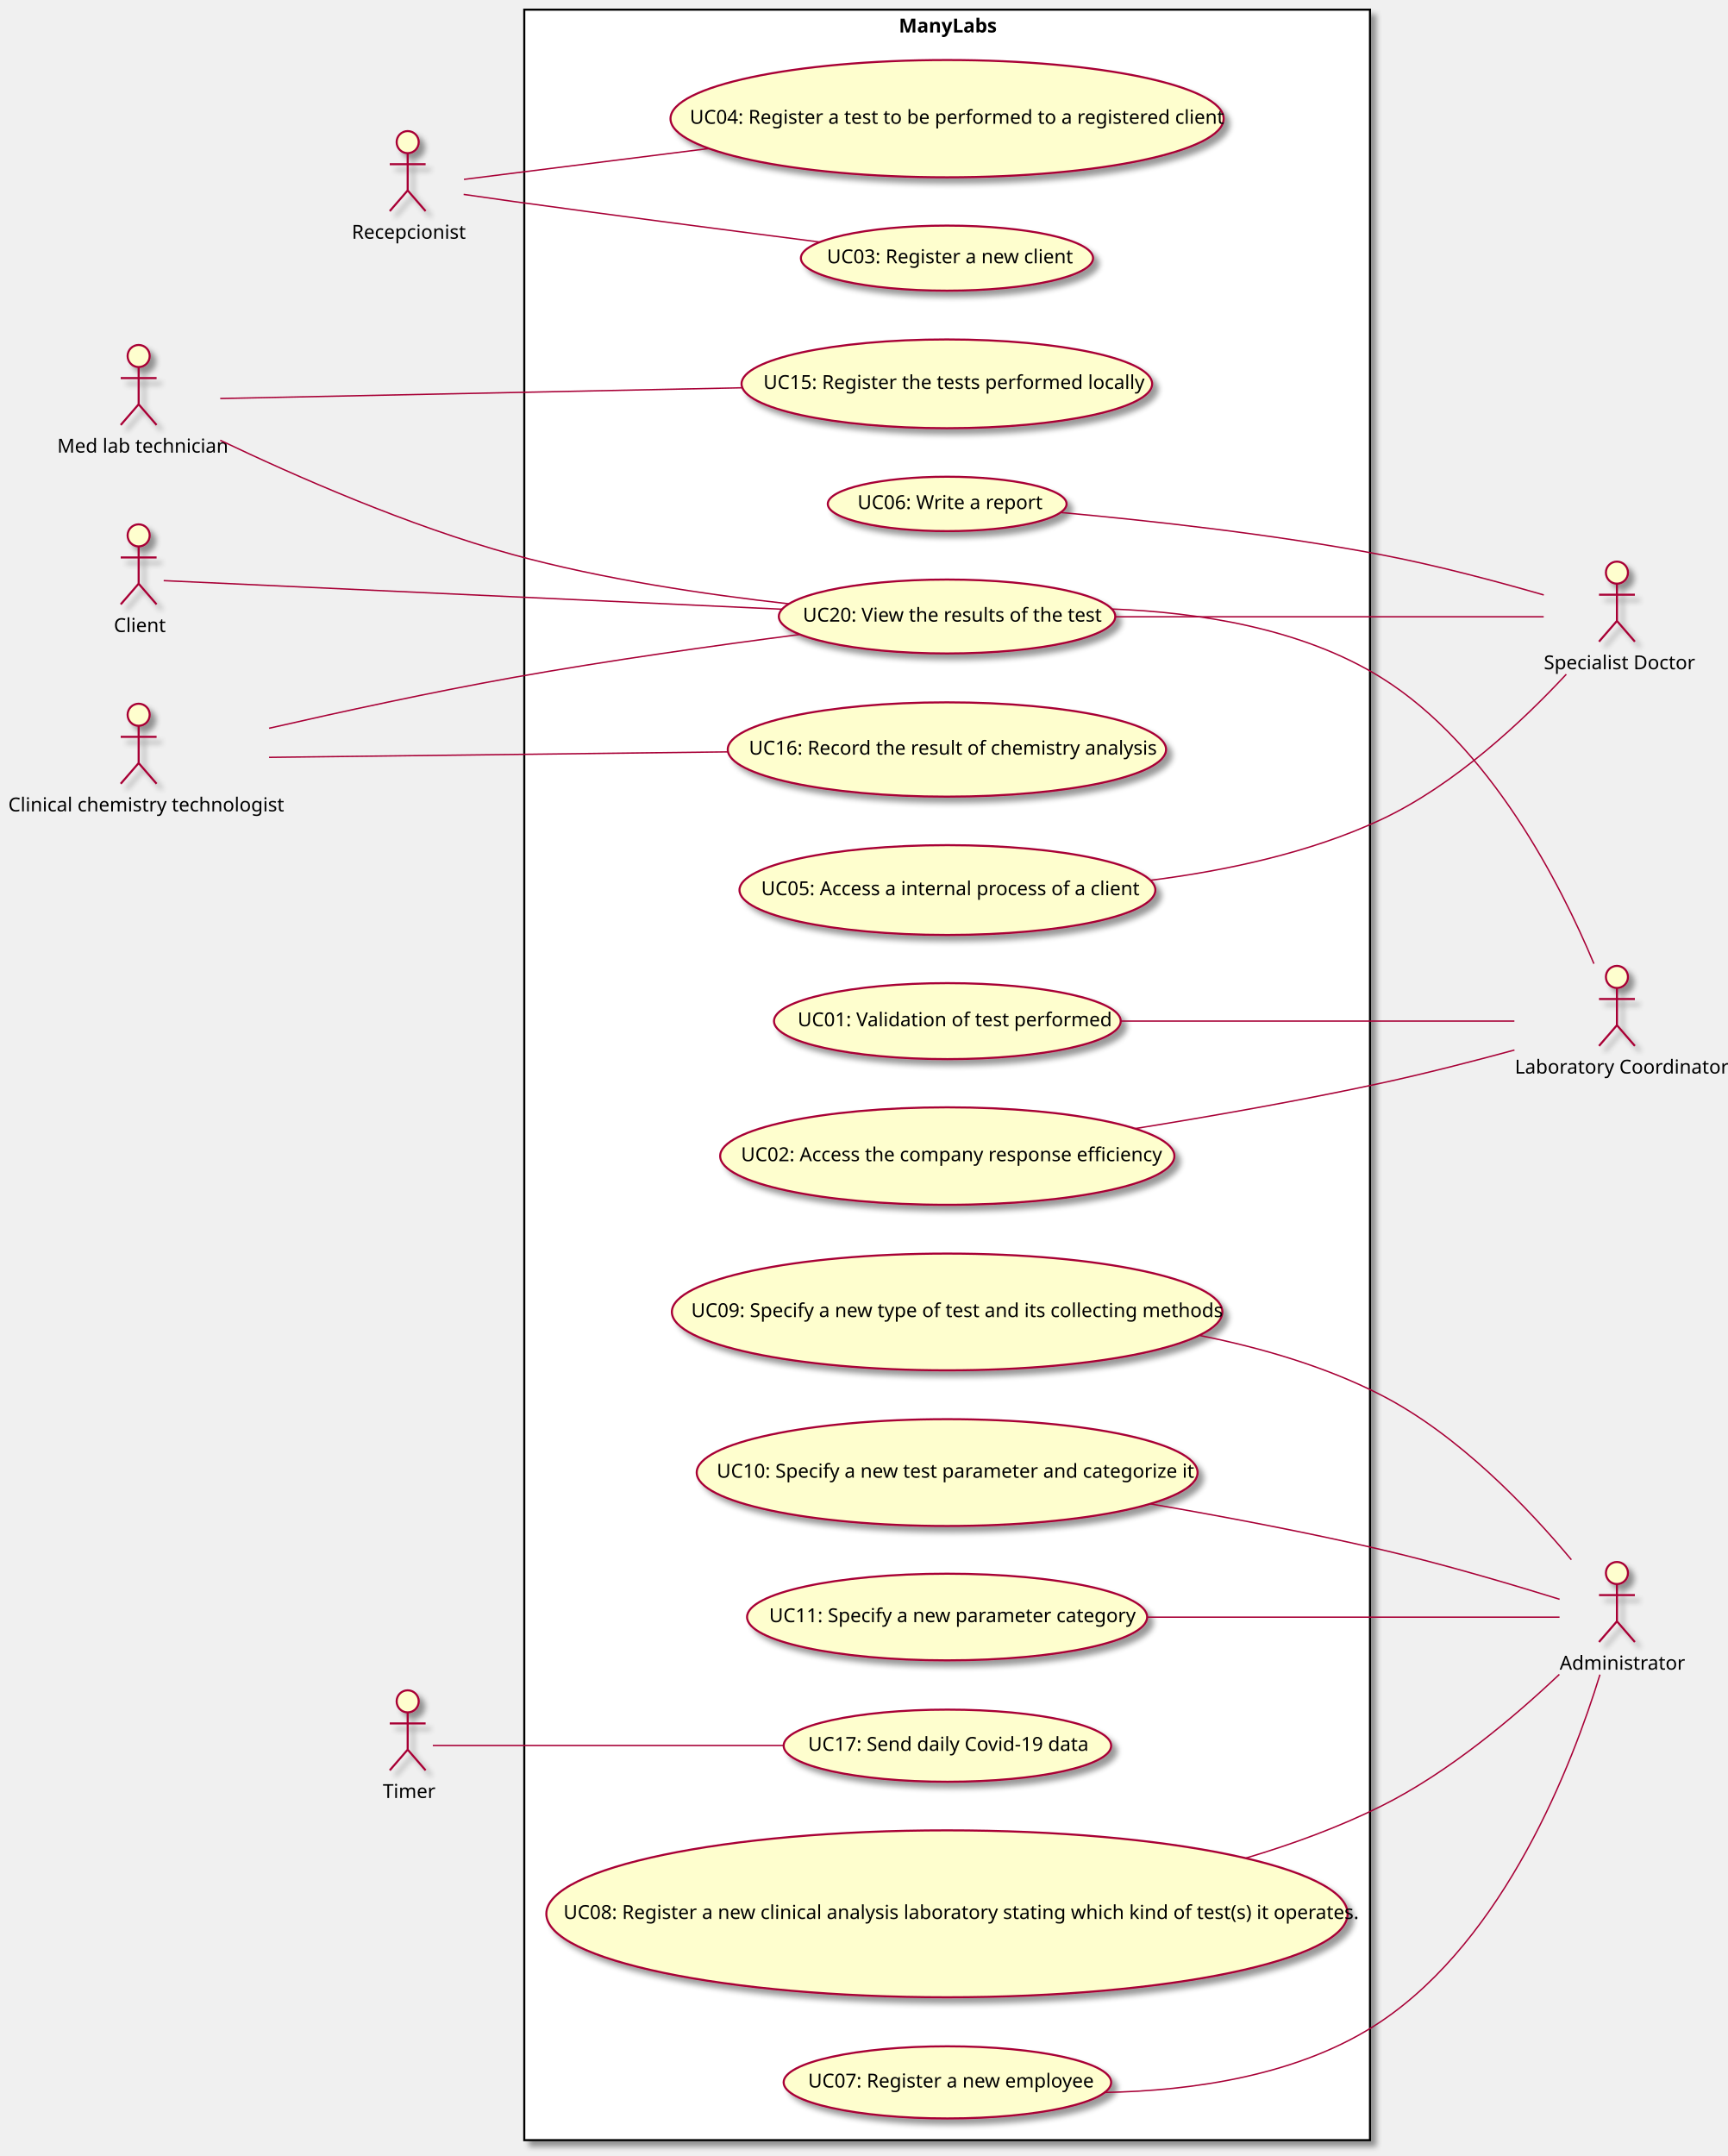
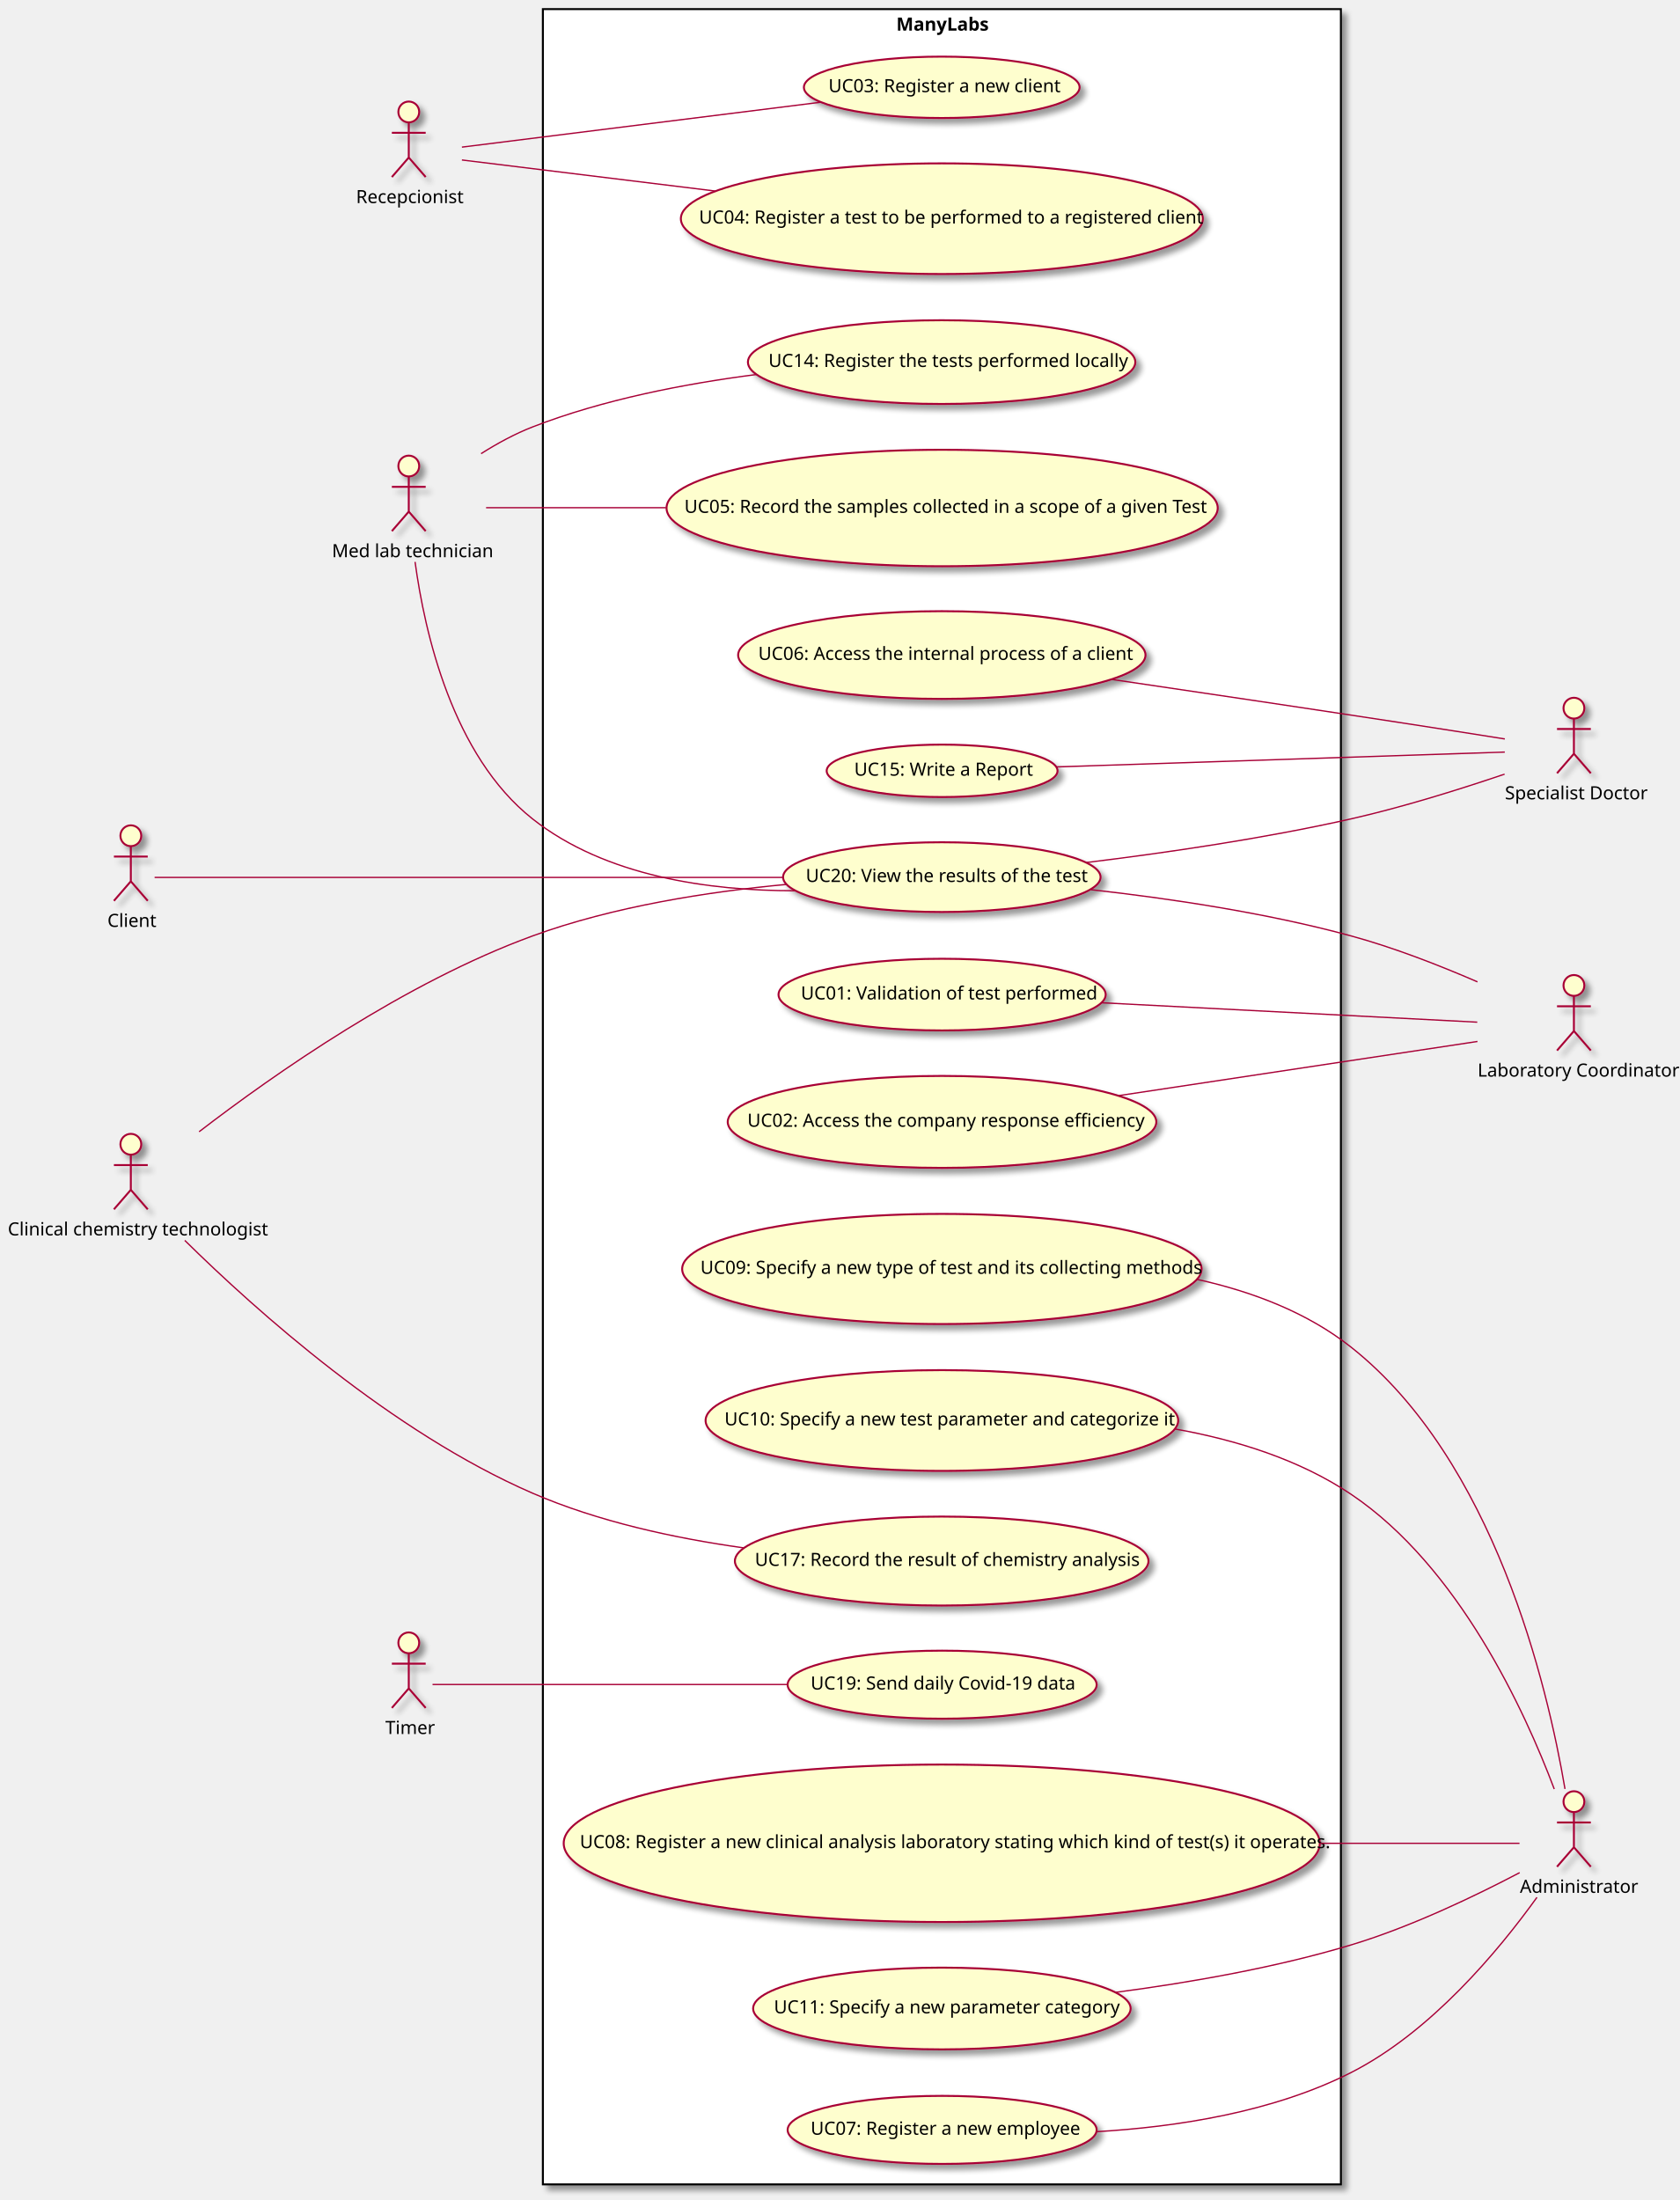
- <svg xmlns="http://www.w3.org/2000/svg" contentScriptType="application/ecmascript" contentStyleType="text/css" height="1250.4px" preserveAspectRatio="none" style="width:1002px;height:1250px;" version="1.1" viewBox="0 0 1002 1250" width="1002.4px" zoomAndPan="magnify">
+ <svg xmlns="http://www.w3.org/2000/svg" contentScriptType="application/ecmascript" contentStyleType="text/css" height="2535px" preserveAspectRatio="none" style="width:1935px;height:2535px;" version="1.1" viewBox="0 0 1935 2535" width="1935px" zoomAndPan="magnify">
  <defs>
-     <filter height="300%" id="fi49cd61fkfuq" width="300%" x="-1" y="-1">
-       <feGaussianBlur result="blurOut" stdDeviation="1.6" />
+     <filter height="300%" id="fw7t6ph9vjmr3" width="300%" x="-1" y="-1">
+       <feGaussianBlur result="blurOut" stdDeviation="3.0" />
      <feColorMatrix in="blurOut" result="blurOut2" type="matrix" values="0 0 0 0 0 0 0 0 0 0 0 0 0 0 0 0 0 0 .4 0" />
-       <feOffset dx="3.2" dy="3.2" in="blurOut2" result="blurOut3" />
+       <feOffset dx="6.0" dy="6.0" in="blurOut2" result="blurOut3" />
      <feBlend in="SourceGraphic" in2="blurOut3" mode="normal" />
    </filter>
  </defs>
  <g>
-     <rect fill="#FFFFFF" filter="url(#fi49cd61fkfuq)" height="1235.2" style="stroke:#000000;stroke-width:1.2;" width="490.4" x="304" y="5.6" />
-     <text fill="#000000" font-family="sans-serif" font-size="11.2" font-weight="bold" lengthAdjust="spacing" textLength="56" x="521.2" y="18.827">ManyLabs</text>
-     <ellipse cx="549.115" cy="149.663" fill="#FEFECE" filter="url(#fi49cd61fkfuq)" rx="84.715" ry="18.863" style="stroke:#A80036;stroke-width:1.2;" />
-     <text fill="#000000" font-family="sans-serif" font-size="11.2" lengthAdjust="spacing" textLength="139.2" x="479.515" y="152.646">UC03: Register a new client</text>
-     <ellipse cx="549.157" cy="357.432" fill="#FEFECE" filter="url(#fi49cd61fkfuq)" rx="97.557" ry="21.431" style="stroke:#A80036;stroke-width:1.2;" />
-     <text fill="#000000" font-family="sans-serif" font-size="11.2" lengthAdjust="spacing" textLength="167.2" x="465.557" y="360.414">UC20: View the results of the test</text>
-     <ellipse cx="549.176" cy="68.795" fill="#FEFECE" filter="url(#fi49cd61fkfuq)" rx="160.376" ry="33.995" style="stroke:#A80036;stroke-width:1.2;" />
-     <text fill="#000000" font-family="sans-serif" font-size="11.2" lengthAdjust="spacing" textLength="298.4" x="399.976" y="71.778">UC04: Register a test to be performed to a registered client</text>
-     <ellipse cx="549.044" cy="222.529" fill="#FEFECE" filter="url(#fi49cd61fkfuq)" rx="119.044" ry="25.729" style="stroke:#A80036;stroke-width:1.2;" />
-     <text fill="#000000" font-family="sans-serif" font-size="11.2" lengthAdjust="spacing" textLength="212.8" x="442.644" y="225.512">UC15: Register the tests performed locally</text>
-     <ellipse cx="549.078" cy="434.536" fill="#FEFECE" filter="url(#fi49cd61fkfuq)" rx="127.078" ry="27.335" style="stroke:#A80036;stroke-width:1.2;" />
-     <text fill="#000000" font-family="sans-serif" font-size="11.2" lengthAdjust="spacing" textLength="229.6" x="434.278" y="437.518">UC16: Record the result of chemistry analysis</text>
-     <ellipse cx="549.196" cy="760.639" fill="#FEFECE" filter="url(#fi49cd61fkfuq)" rx="159.596" ry="33.839" style="stroke:#A80036;stroke-width:1.2;" />
-     <text fill="#000000" font-family="sans-serif" font-size="11.2" lengthAdjust="spacing" textLength="296.8" x="400.796" y="763.622">UC09: Specify a new type of test and its collecting methods</text>
-     <ellipse cx="549.211" cy="853.762" fill="#FEFECE" filter="url(#fi49cd61fkfuq)" rx="145.211" ry="30.962" style="stroke:#A80036;stroke-width:1.2;" />
-     <text fill="#000000" font-family="sans-serif" font-size="11.2" lengthAdjust="spacing" textLength="267.2" x="415.611" y="856.745">UC10: Specify a new test parameter and categorize it</text>
-     <ellipse cx="549.197" cy="937.519" fill="#FEFECE" filter="url(#fi49cd61fkfuq)" rx="115.997" ry="25.119" style="stroke:#A80036;stroke-width:1.2;" />
-     <text fill="#000000" font-family="sans-serif" font-size="11.2" lengthAdjust="spacing" textLength="206.4" x="445.997" y="940.502">UC11: Specify a new parameter category</text>
-     <ellipse cx="549.233" cy="292.166" fill="#FEFECE" filter="url(#fi49cd61fkfuq)" rx="69.233" ry="15.767" style="stroke:#A80036;stroke-width:1.2;" />
-     <text fill="#000000" font-family="sans-serif" font-size="11.2" lengthAdjust="spacing" textLength="104" x="497.233" y="295.149">UC06: Write a report</text>
-     <ellipse cx="549.337" cy="592.028" fill="#FEFECE" filter="url(#fi49cd61fkfuq)" rx="100.537" ry="22.027" style="stroke:#A80036;stroke-width:1.2;" />
-     <text fill="#000000" font-family="sans-serif" font-size="11.2" lengthAdjust="spacing" textLength="173.6" x="462.537" y="595.01">UC01: Validation of test performed</text>
-     <ellipse cx="549.289" cy="670.258" fill="#FEFECE" filter="url(#fi49cd61fkfuq)" rx="131.689" ry="28.258" style="stroke:#A80036;stroke-width:1.2;" />
-     <text fill="#000000" font-family="sans-serif" font-size="11.2" lengthAdjust="spacing" textLength="239.2" x="429.689" y="673.241">UC02: Access the company response efficiency</text>
-     <ellipse cx="549.37" cy="516.034" fill="#FEFECE" filter="url(#fi49cd61fkfuq)" rx="120.57" ry="26.034" style="stroke:#A80036;stroke-width:1.2;" />
-     <text fill="#000000" font-family="sans-serif" font-size="11.2" lengthAdjust="spacing" textLength="216" x="441.37" y="519.017">UC05: Access a internal process of a client</text>
-     <ellipse cx="549.362" cy="1012.112" fill="#FEFECE" filter="url(#fi49cd61fkfuq)" rx="94.962" ry="20.912" style="stroke:#A80036;stroke-width:1.2;" />
-     <text fill="#000000" font-family="sans-serif" font-size="11.2" lengthAdjust="spacing" textLength="161.6" x="468.562" y="1015.095">UC17: Send daily Covid-19 data</text>
-     <ellipse cx="549.362" cy="1207.312" fill="#FEFECE" filter="url(#fi49cd61fkfuq)" rx="94.962" ry="20.912" style="stroke:#A80036;stroke-width:1.2;" />
-     <text fill="#000000" font-family="sans-serif" font-size="11.2" lengthAdjust="spacing" textLength="161.6" x="468.562" y="1210.295">UC07: Register a new employee</text>
-     <ellipse cx="549.114" cy="1109.583" fill="#FEFECE" filter="url(#fi49cd61fkfuq)" rx="232.314" ry="48.383" style="stroke:#A80036;stroke-width:1.2;" />
-     <text fill="#000000" font-family="sans-serif" font-size="11.2" lengthAdjust="spacing" textLength="444.8" x="326.714" y="1112.565">UC08: Register a new clinical analysis laboratory stating which kind of test(s) it operates.</text>
-     <ellipse cx="937.6" cy="912" fill="#FEFECE" filter="url(#fi49cd61fkfuq)" rx="6.4" ry="6.4" style="stroke:#A80036;stroke-width:1.2;" />
-     <path d="M937.6,918.4 L937.6,940 M927.2,924.8 L948,924.8 M937.6,940 L927.2,952 M937.6,940 L948,952 " fill="none" filter="url(#fi49cd61fkfuq)" style="stroke:#A80036;stroke-width:1.2;" />
-     <text fill="#000000" font-family="sans-serif" font-size="11.2" lengthAdjust="spacing" textLength="66.4" x="904.4" y="968.027">Administrator</text>
-     <ellipse cx="236.4" cy="82.4" fill="#FEFECE" filter="url(#fi49cd61fkfuq)" rx="6.4" ry="6.4" style="stroke:#A80036;stroke-width:1.2;" />
-     <path d="M236.4,88.8 L236.4,110.4 M226,95.2 L246.8,95.2 M236.4,110.4 L226,122.4 M236.4,110.4 L246.8,122.4 " fill="none" filter="url(#fi49cd61fkfuq)" style="stroke:#A80036;stroke-width:1.2;" />
-     <text fill="#000000" font-family="sans-serif" font-size="11.2" lengthAdjust="spacing" textLength="64.8" x="204" y="138.427">Recepcionist</text>
-     <ellipse cx="80.4" cy="206.4" fill="#FEFECE" filter="url(#fi49cd61fkfuq)" rx="6.4" ry="6.4" style="stroke:#A80036;stroke-width:1.2;" />
-     <path d="M80.4,212.8 L80.4,234.4 M70,219.2 L90.8,219.2 M80.4,234.4 L70,246.4 M80.4,234.4 L90.8,246.4 " fill="none" filter="url(#fi49cd61fkfuq)" style="stroke:#A80036;stroke-width:1.2;" />
-     <text fill="#000000" font-family="sans-serif" font-size="11.2" lengthAdjust="spacing" textLength="94.4" x="33.2" y="262.427">Med lab technician</text>
-     <ellipse cx="80.4" cy="414.4" fill="#FEFECE" filter="url(#fi49cd61fkfuq)" rx="6.4" ry="6.4" style="stroke:#A80036;stroke-width:1.2;" />
-     <path d="M80.4,420.8 L80.4,442.4 M70,427.2 L90.8,427.2 M80.4,442.4 L70,454.4 M80.4,442.4 L90.8,454.4 " fill="none" filter="url(#fi49cd61fkfuq)" style="stroke:#A80036;stroke-width:1.2;" />
-     <text fill="#000000" font-family="sans-serif" font-size="11.2" lengthAdjust="spacing" textLength="151.2" x="4.8" y="470.427">Clinical chemistry technologist</text>
-     <ellipse cx="937.6" cy="332" fill="#FEFECE" filter="url(#fi49cd61fkfuq)" rx="6.4" ry="6.4" style="stroke:#A80036;stroke-width:1.2;" />
-     <path d="M937.6,338.4 L937.6,360 M927.2,344.8 L948,344.8 M937.6,360 L927.2,372 M937.6,360 L948,372 " fill="none" filter="url(#fi49cd61fkfuq)" style="stroke:#A80036;stroke-width:1.2;" />
-     <text fill="#000000" font-family="sans-serif" font-size="11.2" lengthAdjust="spacing" textLength="84.8" x="895.2" y="388.027">Specialist Doctor</text>
-     <ellipse cx="937.6" cy="566.4" fill="#FEFECE" filter="url(#fi49cd61fkfuq)" rx="6.4" ry="6.4" style="stroke:#A80036;stroke-width:1.2;" />
-     <path d="M937.6,572.8 L937.6,594.4 M927.2,579.2 L948,579.2 M937.6,594.4 L927.2,606.4 M937.6,594.4 L948,606.4 " fill="none" filter="url(#fi49cd61fkfuq)" style="stroke:#A80036;stroke-width:1.2;" />
-     <text fill="#000000" font-family="sans-serif" font-size="11.2" lengthAdjust="spacing" textLength="118.4" x="878.4" y="622.427">Laboratory Coordinator</text>
-     <ellipse cx="236.4" cy="986.4" fill="#FEFECE" filter="url(#fi49cd61fkfuq)" rx="6.4" ry="6.4" style="stroke:#A80036;stroke-width:1.2;" />
-     <path d="M236.4,992.8 L236.4,1014.4 M226,999.2 L246.8,999.2 M236.4,1014.4 L226,1026.4 M236.4,1014.4 L246.8,1026.4 " fill="none" filter="url(#fi49cd61fkfuq)" style="stroke:#A80036;stroke-width:1.2;" />
-     <text fill="#000000" font-family="sans-serif" font-size="11.2" lengthAdjust="spacing" textLength="28.8" x="222" y="1042.427">Timer</text>
-     <ellipse cx="80.4" cy="310.4" fill="#FEFECE" filter="url(#fi49cd61fkfuq)" rx="6.4" ry="6.4" style="stroke:#A80036;stroke-width:1.2;" />
-     <path d="M80.4,316.8 L80.4,338.4 M70,323.2 L90.8,323.2 M80.4,338.4 L70,350.4 M80.4,338.4 L90.8,350.4 " fill="none" filter="url(#fi49cd61fkfuq)" style="stroke:#A80036;stroke-width:1.2;" />
-     <text fill="#000000" font-family="sans-serif" font-size="11.2" lengthAdjust="spacing" textLength="28.8" x="66" y="366.427">Client</text>
-     <path d="M268.848,112.704 C278.112,114.048 288.256,115.512 297.6,116.8 C357.408,125.064 425.328,133.92 475.384,140.336 " fill="none" id="Recp-UC03" style="stroke:#A80036;stroke-width:0.8;" />
-     <path d="M269.04,103.992 C302.736,99.744 358.216,92.76 410.888,86.12 " fill="none" id="Recp-UC04" style="stroke:#A80036;stroke-width:0.8;" />
-     <path d="M94.928,336.632 C147.192,339.048 336.656,347.808 453.512,353.216 " fill="none" id="Client-UC20" style="stroke:#A80036;stroke-width:0.8;" />
-     <path d="M127.704,231.048 C197.696,229.608 332.36,226.84 430.528,224.824 " fill="none" id="MedLab-UC15" style="stroke:#A80036;stroke-width:0.8;" />
-     <path d="M127.704,255.256 C170.736,275.792 237.008,304.992 297.6,321.6 C349.672,335.872 409.472,344.736 457.616,350.096 " fill="none" id="MedLab-UC20" style="stroke:#A80036;stroke-width:0.8;" />
-     <path d="M156.032,422.224 C197.584,412.72 250.288,401.264 297.6,392.8 C352.568,382.96 414.72,374.224 463.4,367.912 " fill="none" id="ClinTec-UC20" style="stroke:#A80036;stroke-width:0.8;" />
-     <path d="M156.008,439.104 C227.608,438.248 337,436.936 422.112,435.912 " fill="none" id="ClinTec-UC16" style="stroke:#A80036;stroke-width:0.8;" />
-     <path d="M640.08,1213.168 C691.16,1212.248 754.016,1203.48 800.8,1172 C872.816,1123.544 911.672,1023.184 927.752,970.904 " fill="none" id="UC07-Adm" style="stroke:#A80036;stroke-width:0.8;" />
-     <path d="M722.536,1077.24 C749.44,1069.216 776.392,1059.328 800.8,1047.2 C840.04,1027.704 878.312,995.296 904.208,970.768 " fill="none" id="UC08-Adm" style="stroke:#A80036;stroke-width:0.8;" />
-     <path d="M695.912,774.328 C731.544,781.464 768.648,792.32 800.8,808.8 C845.8,831.864 886.312,874.432 911.184,904.296 " fill="none" id="UC09-Adm" style="stroke:#A80036;stroke-width:0.8;" />
-     <path d="M665.264,937.6 C747.424,937.6 852.2,937.6 904.312,937.6 " fill="none" id="UC11-Adm" style="stroke:#A80036;stroke-width:0.8;" />
-     <path d="M666.64,871.848 C709.072,879.16 757.288,888.272 800.8,898.4 C836.576,906.728 876.952,918.696 904.352,927.216 " fill="none" id="UC10-Adm" style="stroke:#A80036;stroke-width:0.8;" />
-     <path d="M666.928,510.392 C710.52,504.896 759.432,494.528 800.8,475.2 C843.36,455.312 882.88,418.168 908.232,390.92 " fill="none" id="UC05-Doc" style="stroke:#A80036;stroke-width:0.8;" />
-     <path d="M614.816,297.112 C665.68,301.736 738.136,309.672 800.8,321.6 C832.832,327.696 868.44,337.224 895.184,344.952 " fill="none" id="UC06-Doc" style="stroke:#A80036;stroke-width:0.8;" />
-     <path d="M646.856,357.6 C726.744,357.6 836.192,357.6 895.136,357.6 " fill="none" id="UC20-Doc" style="stroke:#A80036;stroke-width:0.8;" />
-     <path d="M649.608,592 C722.024,592 817.584,592 878.128,592 " fill="none" id="UC01-LabCod" style="stroke:#A80036;stroke-width:0.8;" />
-     <path d="M658.12,654.336 C702.504,647.168 754.296,638.064 800.8,628 C826.344,622.472 854.296,615.28 878.176,608.776 " fill="none" id="UC02-LabCod" style="stroke:#A80036;stroke-width:0.8;" />
-     <path d="M644.936,353.112 C694.672,354.96 754.664,364.16 800.8,392.8 C864.128,432.112 905.136,513.064 924.256,558.744 " fill="none" id="UC20-LabCod" style="stroke:#A80036;stroke-width:0.8;" />
-     <path d="M250.976,1012 C286.024,1012 381.032,1012 454.328,1012 " fill="none" id="Timer-UC17" style="stroke:#A80036;stroke-width:0.8;" />
+     <rect fill="#FFFFFF" filter="url(#fw7t6ph9vjmr3)" height="2506.5" style="stroke:#000000;stroke-width:2.25;" width="919.5" x="625.5" y="10.5" />
+     <text fill="#000000" font-family="sans-serif" font-size="21" font-weight="bold" lengthAdjust="spacing" textLength="105" x="1032.75" y="35.3">ManyLabs</text>
+     <ellipse cx="1085.09" cy="100.618" fill="#FEFECE" filter="url(#fw7t6ph9vjmr3)" rx="158.84" ry="35.368" style="stroke:#A80036;stroke-width:2.25;" />
+     <text fill="#000000" font-family="sans-serif" font-size="21" lengthAdjust="spacing" textLength="261" x="954.59" y="106.211">UC03: Register a new client</text>
+     <ellipse cx="1085.17" cy="1010.684" fill="#FEFECE" filter="url(#fw7t6ph9vjmr3)" rx="182.92" ry="40.184" style="stroke:#A80036;stroke-width:2.25;" />
+     <text fill="#000000" font-family="sans-serif" font-size="21" lengthAdjust="spacing" textLength="313.5" x="928.42" y="1016.277">UC20: View the results of the test</text>
+     <ellipse cx="1085.205" cy="251.991" fill="#FEFECE" filter="url(#fw7t6ph9vjmr3)" rx="300.705" ry="63.741" style="stroke:#A80036;stroke-width:2.25;" />
+     <text fill="#000000" font-family="sans-serif" font-size="21" lengthAdjust="spacing" textLength="559.5" x="805.455" y="257.584">UC04: Register a test to be performed to a registered client</text>
+     <ellipse cx="1084.957" cy="417.241" fill="#FEFECE" filter="url(#fw7t6ph9vjmr3)" rx="223.207" ry="48.242" style="stroke:#A80036;stroke-width:2.25;" />
+     <text fill="#000000" font-family="sans-serif" font-size="21" lengthAdjust="spacing" textLength="399" x="885.457" y="422.834">UC14: Register the tests performed locally</text>
+     <ellipse cx="1085.021" cy="1798.754" fill="#FEFECE" filter="url(#fw7t6ph9vjmr3)" rx="238.271" ry="51.254" style="stroke:#A80036;stroke-width:2.25;" />
+     <text fill="#000000" font-family="sans-serif" font-size="21" lengthAdjust="spacing" textLength="430.5" x="869.771" y="1804.347">UC17: Record the result of chemistry analysis</text>
+     <ellipse cx="1085.243" cy="1462.198" fill="#FEFECE" filter="url(#fw7t6ph9vjmr3)" rx="299.243" ry="63.449" style="stroke:#A80036;stroke-width:2.25;" />
+     <text fill="#000000" font-family="sans-serif" font-size="21" lengthAdjust="spacing" textLength="556.5" x="806.993" y="1467.791">UC09: Specify a new type of test and its collecting methods</text>
+     <ellipse cx="1085.27" cy="1636.804" fill="#FEFECE" filter="url(#fw7t6ph9vjmr3)" rx="272.27" ry="58.054" style="stroke:#A80036;stroke-width:2.25;" />
+     <text fill="#000000" font-family="sans-serif" font-size="21" lengthAdjust="spacing" textLength="501" x="834.77" y="1642.397">UC10: Specify a new test parameter and categorize it</text>
+     <ellipse cx="1085.245" cy="2314.349" fill="#FEFECE" filter="url(#fw7t6ph9vjmr3)" rx="217.495" ry="47.099" style="stroke:#A80036;stroke-width:2.25;" />
+     <text fill="#000000" font-family="sans-serif" font-size="21" lengthAdjust="spacing" textLength="387" x="891.745" y="2319.942">UC11: Specify a new parameter category</text>
+     <ellipse cx="1085.176" cy="754.785" fill="#FEFECE" filter="url(#fw7t6ph9vjmr3)" rx="234.676" ry="50.535" style="stroke:#A80036;stroke-width:2.25;" />
+     <text fill="#000000" font-family="sans-serif" font-size="21" lengthAdjust="spacing" textLength="423" x="873.676" y="760.378">UC06: Access the internal process of a client</text>
+     <ellipse cx="1085.507" cy="1146.052" fill="#FEFECE" filter="url(#fw7t6ph9vjmr3)" rx="188.507" ry="41.301" style="stroke:#A80036;stroke-width:2.25;" />
+     <text fill="#000000" font-family="sans-serif" font-size="21" lengthAdjust="spacing" textLength="325.5" x="922.757" y="1151.644">UC01: Validation of test performed</text>
+     <ellipse cx="1085.417" cy="1292.734" fill="#FEFECE" filter="url(#fw7t6ph9vjmr3)" rx="246.917" ry="52.983" style="stroke:#A80036;stroke-width:2.25;" />
+     <text fill="#000000" font-family="sans-serif" font-size="21" lengthAdjust="spacing" textLength="448.5" x="861.167" y="1298.326">UC02: Access the company response efficiency</text>
+     <ellipse cx="1085.544" cy="585.359" fill="#FEFECE" filter="url(#fw7t6ph9vjmr3)" rx="317.544" ry="67.109" style="stroke:#A80036;stroke-width:2.25;" />
+     <text fill="#000000" font-family="sans-serif" font-size="21" lengthAdjust="spacing" textLength="594" x="788.544" y="590.952">UC05: Record the samples collected in a scope of a given Test</text>
+     <ellipse cx="1085.554" cy="1941.211" fill="#FEFECE" filter="url(#fw7t6ph9vjmr3)" rx="178.054" ry="39.211" style="stroke:#A80036;stroke-width:2.25;" />
+     <text fill="#000000" font-family="sans-serif" font-size="21" lengthAdjust="spacing" textLength="303" x="934.054" y="1946.803">UC19: Send daily Covid-19 data</text>
+     <ellipse cx="1085.554" cy="2454.211" fill="#FEFECE" filter="url(#fw7t6ph9vjmr3)" rx="178.054" ry="39.211" style="stroke:#A80036;stroke-width:2.25;" />
+     <text fill="#000000" font-family="sans-serif" font-size="21" lengthAdjust="spacing" textLength="303" x="934.054" y="2459.803">UC07: Register a new employee</text>
+     <ellipse cx="1085.088" cy="2123.968" fill="#FEFECE" filter="url(#fw7t6ph9vjmr3)" rx="435.588" ry="90.718" style="stroke:#A80036;stroke-width:2.25;" />
+     <text fill="#000000" font-family="sans-serif" font-size="21" lengthAdjust="spacing" textLength="834" x="668.088" y="2129.56">UC08: Register a new clinical analysis laboratory stating which kind of test(s) it operates.</text>
+     <ellipse cx="1085.513" cy="888.203" fill="#FEFECE" filter="url(#fw7t6ph9vjmr3)" rx="133.013" ry="30.203" style="stroke:#A80036;stroke-width:2.25;" />
+     <text fill="#000000" font-family="sans-serif" font-size="21" lengthAdjust="spacing" textLength="202.5" x="984.263" y="893.795">UC15: Write a Report</text>
+     <ellipse cx="1813.5" cy="2076" fill="#FEFECE" filter="url(#fw7t6ph9vjmr3)" rx="12" ry="12" style="stroke:#A80036;stroke-width:2.25;" />
+     <path d="M1813.5,2088 L1813.5,2128.5 M1794,2100 L1833,2100 M1813.5,2128.5 L1794,2151 M1813.5,2128.5 L1833,2151 " fill="none" filter="url(#fw7t6ph9vjmr3)" style="stroke:#A80036;stroke-width:2.25;" />
+     <text fill="#000000" font-family="sans-serif" font-size="21" lengthAdjust="spacing" textLength="124.5" x="1751.25" y="2181.05">Administrator</text>
+     <ellipse cx="471" cy="129" fill="#FEFECE" filter="url(#fw7t6ph9vjmr3)" rx="12" ry="12" style="stroke:#A80036;stroke-width:2.25;" />
+     <path d="M471,141 L471,181.5 M451.5,153 L490.5,153 M471,181.5 L451.5,204 M471,181.5 L490.5,204 " fill="none" filter="url(#fw7t6ph9vjmr3)" style="stroke:#A80036;stroke-width:2.25;" />
+     <text fill="#000000" font-family="sans-serif" font-size="21" lengthAdjust="spacing" textLength="121.5" x="410.25" y="234.05">Recepcionist</text>
+     <ellipse cx="471" cy="537" fill="#FEFECE" filter="url(#fw7t6ph9vjmr3)" rx="12" ry="12" style="stroke:#A80036;stroke-width:2.25;" />
+     <path d="M471,549 L471,589.5 M451.5,561 L490.5,561 M471,589.5 L451.5,612 M471,589.5 L490.5,612 " fill="none" filter="url(#fw7t6ph9vjmr3)" style="stroke:#A80036;stroke-width:2.25;" />
+     <text fill="#000000" font-family="sans-serif" font-size="21" lengthAdjust="spacing" textLength="177" x="382.5" y="642.05">Med lab technician</text>
+     <ellipse cx="150.75" cy="1318.5" fill="#FEFECE" filter="url(#fw7t6ph9vjmr3)" rx="12" ry="12" style="stroke:#A80036;stroke-width:2.25;" />
+     <path d="M150.75,1330.5 L150.75,1371 M131.25,1342.5 L170.25,1342.5 M150.75,1371 L131.25,1393.5 M150.75,1371 L170.25,1393.5 " fill="none" filter="url(#fw7t6ph9vjmr3)" style="stroke:#A80036;stroke-width:2.25;" />
+     <text fill="#000000" font-family="sans-serif" font-size="21" lengthAdjust="spacing" textLength="283.5" x="9" y="1423.55">Clinical chemistry technologist</text>
+     <ellipse cx="1813.5" cy="816" fill="#FEFECE" filter="url(#fw7t6ph9vjmr3)" rx="12" ry="12" style="stroke:#A80036;stroke-width:2.25;" />
+     <path d="M1813.5,828 L1813.5,868.5 M1794,840 L1833,840 M1813.5,868.5 L1794,891 M1813.5,868.5 L1833,891 " fill="none" filter="url(#fw7t6ph9vjmr3)" style="stroke:#A80036;stroke-width:2.25;" />
+     <text fill="#000000" font-family="sans-serif" font-size="21" lengthAdjust="spacing" textLength="159" x="1734" y="921.05">Specialist Doctor</text>
+     <ellipse cx="1813.5" cy="1135.5" fill="#FEFECE" filter="url(#fw7t6ph9vjmr3)" rx="12" ry="12" style="stroke:#A80036;stroke-width:2.25;" />
+     <path d="M1813.5,1147.5 L1813.5,1188 M1794,1159.5 L1833,1159.5 M1813.5,1188 L1794,1210.5 M1813.5,1188 L1833,1210.5 " fill="none" filter="url(#fw7t6ph9vjmr3)" style="stroke:#A80036;stroke-width:2.25;" />
+     <text fill="#000000" font-family="sans-serif" font-size="21" lengthAdjust="spacing" textLength="222" x="1702.5" y="1240.55">Laboratory Coordinator</text>
+     <ellipse cx="471" cy="1893" fill="#FEFECE" filter="url(#fw7t6ph9vjmr3)" rx="12" ry="12" style="stroke:#A80036;stroke-width:2.25;" />
+     <path d="M471,1905 L471,1945.5 M451.5,1917 L490.5,1917 M471,1945.5 L451.5,1968 M471,1945.5 L490.5,1968 " fill="none" filter="url(#fw7t6ph9vjmr3)" style="stroke:#A80036;stroke-width:2.25;" />
+     <text fill="#000000" font-family="sans-serif" font-size="21" lengthAdjust="spacing" textLength="54" x="444" y="1998.05">Timer</text>
+     <ellipse cx="150.75" cy="963" fill="#FEFECE" filter="url(#fw7t6ph9vjmr3)" rx="12" ry="12" style="stroke:#A80036;stroke-width:2.25;" />
+     <path d="M150.75,975 L150.75,1015.5 M131.25,987 L170.25,987 M150.75,1015.5 L131.25,1038 M150.75,1015.5 L170.25,1038 " fill="none" filter="url(#fw7t6ph9vjmr3)" style="stroke:#A80036;stroke-width:2.25;" />
+     <text fill="#000000" font-family="sans-serif" font-size="21" lengthAdjust="spacing" textLength="54" x="123.75" y="1068.05">Client</text>
+     <path d="M532.215,169.53 C627.45,157.605 816.18,133.98 946.125,117.72 " fill="none" id="Recp-UC03" style="stroke:#A80036;stroke-width:1.5;" />
+     <path d="M532.215,184.335 C600.27,192.675 716.04,206.88 823.995,220.125 " fill="none" id="Recp-UC04" style="stroke:#A80036;stroke-width:1.5;" />
+     <path d="M178.14,1011 C281.265,1011 668.61,1011 902.025,1011 " fill="none" id="Client-UC20" style="stroke:#A80036;stroke-width:1.5;" />
+     <path d="M554.295,522.735 C572.955,510.945 593.28,499.86 613.5,492 C694.8,460.41 788.955,442.125 871.56,431.535 " fill="none" id="MedLab-UC14" style="stroke:#A80036;stroke-width:1.5;" />
+     <path d="M478.245,647.445 C489.345,729.21 521.445,870.675 613.5,943.5 C697.755,1010.16 817.995,1026.45 915.81,1026.39 " fill="none" id="MedLab-UC20" style="stroke:#A80036;stroke-width:1.5;" />
+     <path d="M229.41,1304.07 C316.965,1236.78 466.755,1132.125 613.5,1078.5 C706.65,1044.465 816.045,1027.5 905.88,1019.1 " fill="none" id="ClinTec-UC20" style="stroke:#A80036;stroke-width:1.5;" />
+     <path d="M212.895,1429.275 C295.41,1510.575 451.455,1650.165 613.5,1720.5 C689.22,1753.365 777.33,1772.46 856.68,1783.53 " fill="none" id="ClinTec-UC17" style="stroke:#A80036;stroke-width:1.5;" />
+     <path d="M1263.045,2456.295 C1355.01,2450.985 1466.82,2433.93 1557,2388 C1648.71,2341.29 1726.185,2248.455 1770.9,2186.265 " fill="none" id="UC07-Adm" style="stroke:#A80036;stroke-width:1.5;" />
+     <path d="M1521.195,2124 C1611.99,2124 1696.545,2124 1750.8,2124 " fill="none" id="UC08-Adm" style="stroke:#A80036;stroke-width:1.5;" />
+     <path d="M1379.55,1474.26 C1443.09,1488.3 1506.345,1512.36 1557,1552.5 C1721.565,1682.895 1782.99,1942.095 1803.21,2061.33 " fill="none" id="UC09-Adm" style="stroke:#A80036;stroke-width:1.5;" />
+     <path d="M1285.065,2295.78 C1370.01,2284.635 1469.58,2267.34 1557,2241 C1626.03,2220.21 1700.475,2184.345 1750.995,2157.795 " fill="none" id="UC11-Adm" style="stroke:#A80036;stroke-width:1.5;" />
+     <path d="M1353.915,1646.58 C1424.475,1659.15 1497.465,1681.905 1557,1722 C1680.735,1805.325 1756.755,1971 1790.835,2061.465 " fill="none" id="UC10-Adm" style="stroke:#A80036;stroke-width:1.5;" />
+     <path d="M767.325,585 C690.975,585 615.54,585 560.07,585 " fill="none" id="UC05-MedLab" style="stroke:#A80036;stroke-width:1.5;" />
+     <path d="M1279.71,782.685 C1379.16,797.325 1502.355,815.64 1612.5,832.5 C1652.535,838.635 1697.055,845.64 1733.865,851.49 " fill="none" id="UC06-Doc" style="stroke:#A80036;stroke-width:1.5;" />
+     <path d="M1251.69,993.855 C1342.425,982.8 1456.65,966.195 1557,943.5 C1617.15,929.895 1683.63,908.97 1733.625,892.005 " fill="none" id="UC20-Doc" style="stroke:#A80036;stroke-width:1.5;" />
+     <path d="M1216.83,883.695 C1367.25,878.715 1609.995,870.69 1733.85,866.58 " fill="none" id="UC15-Doc" style="stroke:#A80036;stroke-width:1.5;" />
+     <path d="M1268.82,1155.42 C1405.2,1162.47 1587.3,1171.875 1702.125,1177.815 " fill="none" id="UC01-LabCod" style="stroke:#A80036;stroke-width:1.5;" />
+     <path d="M1288.29,1262.565 C1422.21,1242.345 1592.925,1216.575 1702.365,1200.045 " fill="none" id="UC02-LabCod" style="stroke:#A80036;stroke-width:1.5;" />
+     <path d="M1256.955,1025.145 C1347.21,1035.21 1459.335,1051.83 1557,1078.5 C1605.96,1091.865 1658.085,1112.175 1702.38,1131.375 " fill="none" id="UC20-LabCod" style="stroke:#A80036;stroke-width:1.5;" />
+     <path d="M498.375,1941 C567.57,1941 761.505,1941 907.335,1941 " fill="none" id="Timer-UC19" style="stroke:#A80036;stroke-width:1.5;" />
  </g>
</svg>
